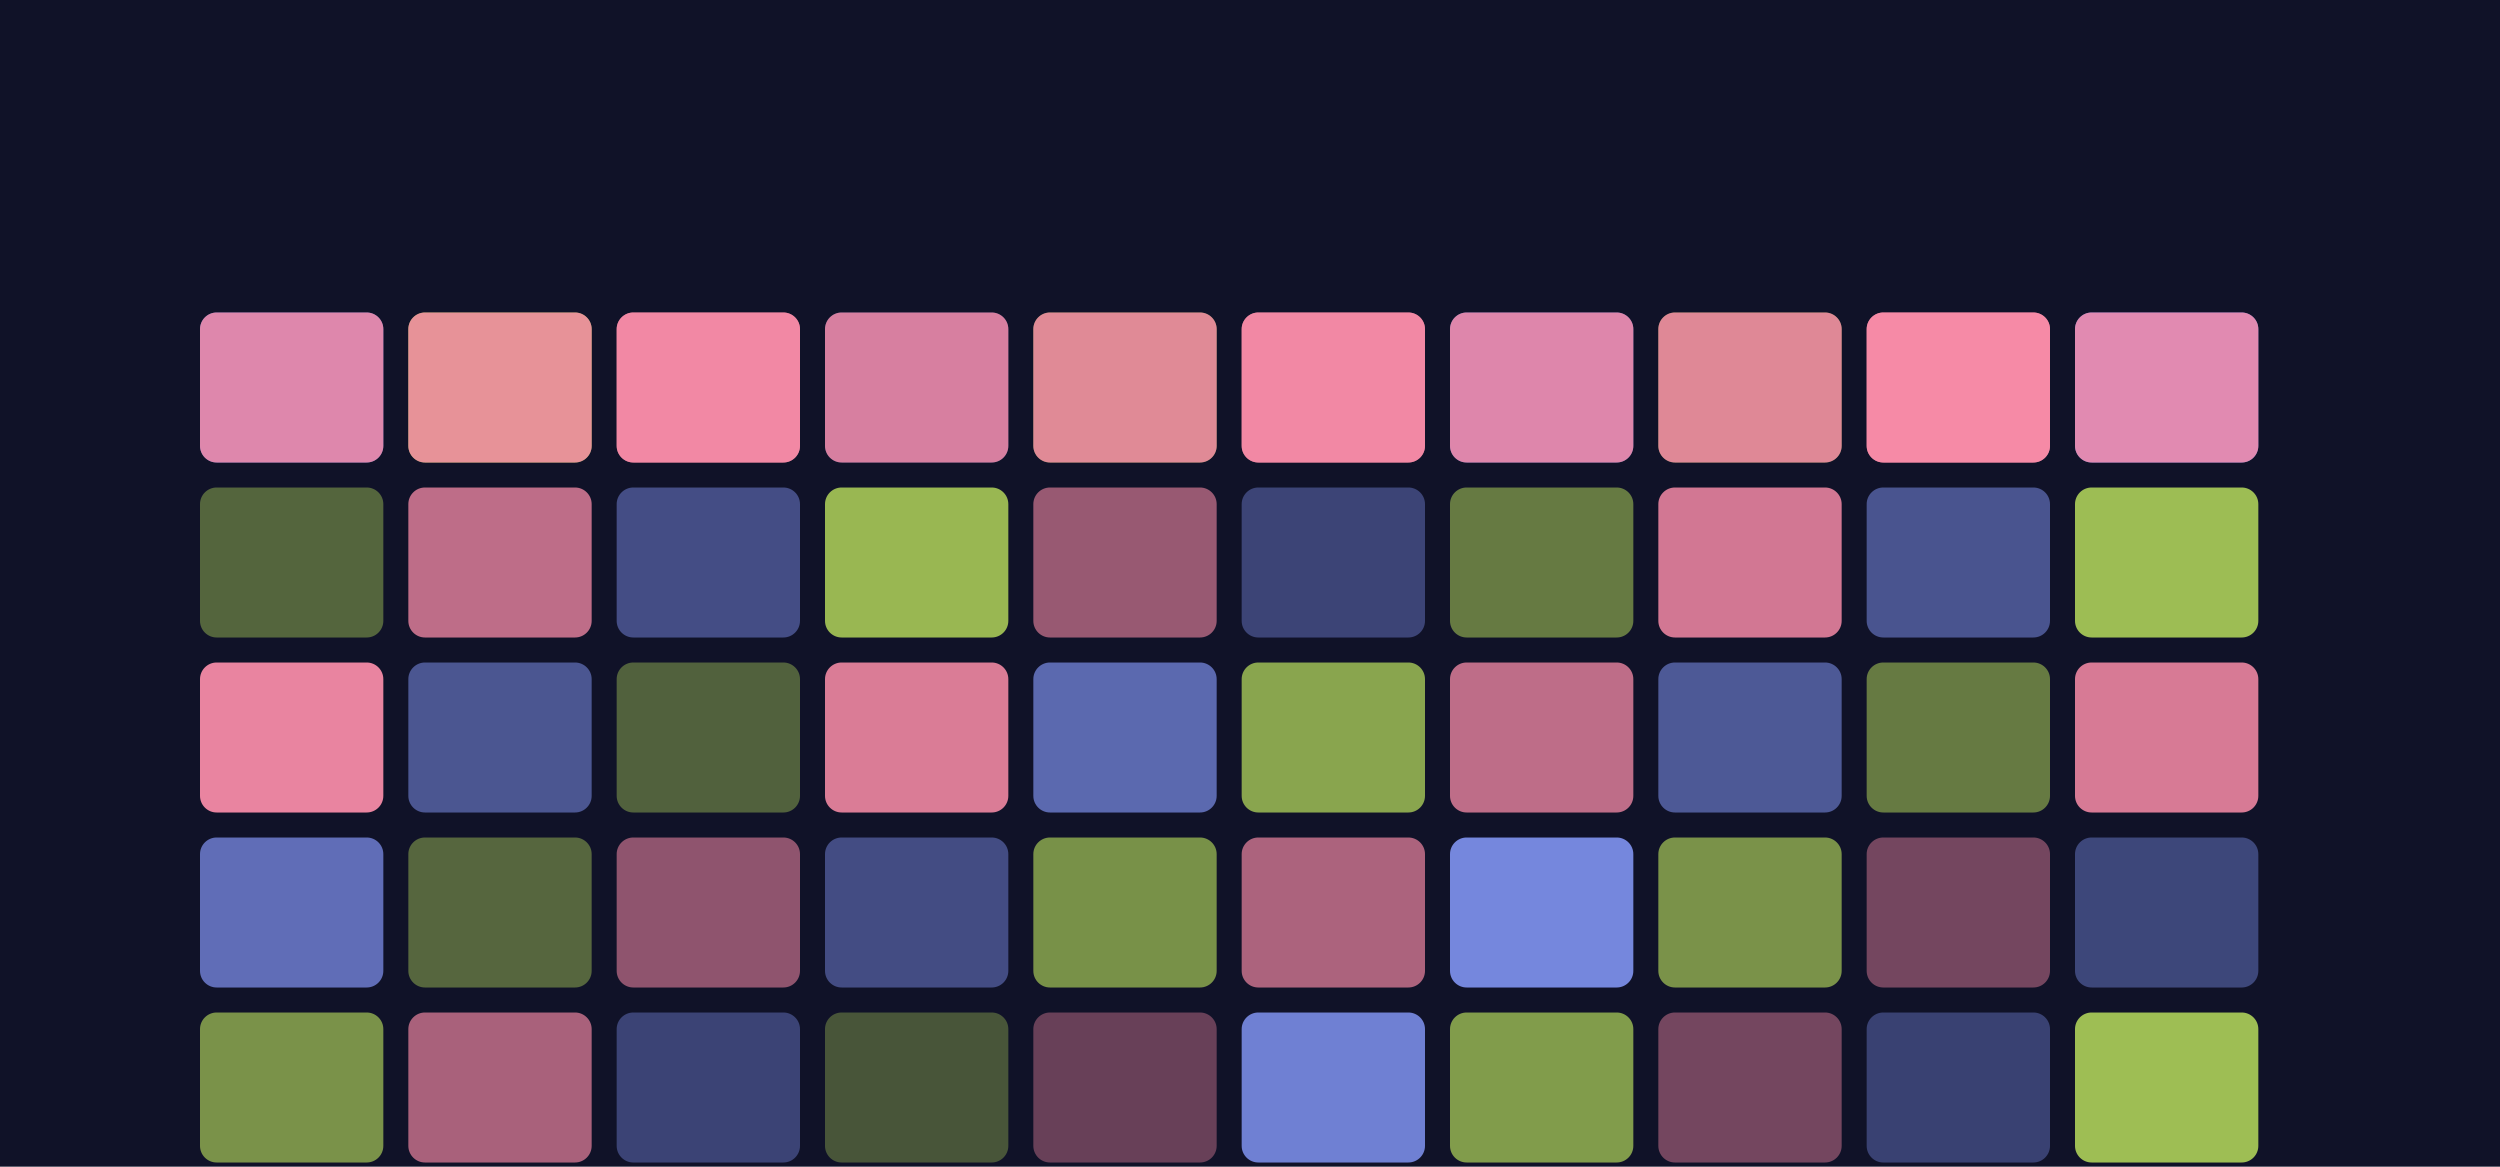
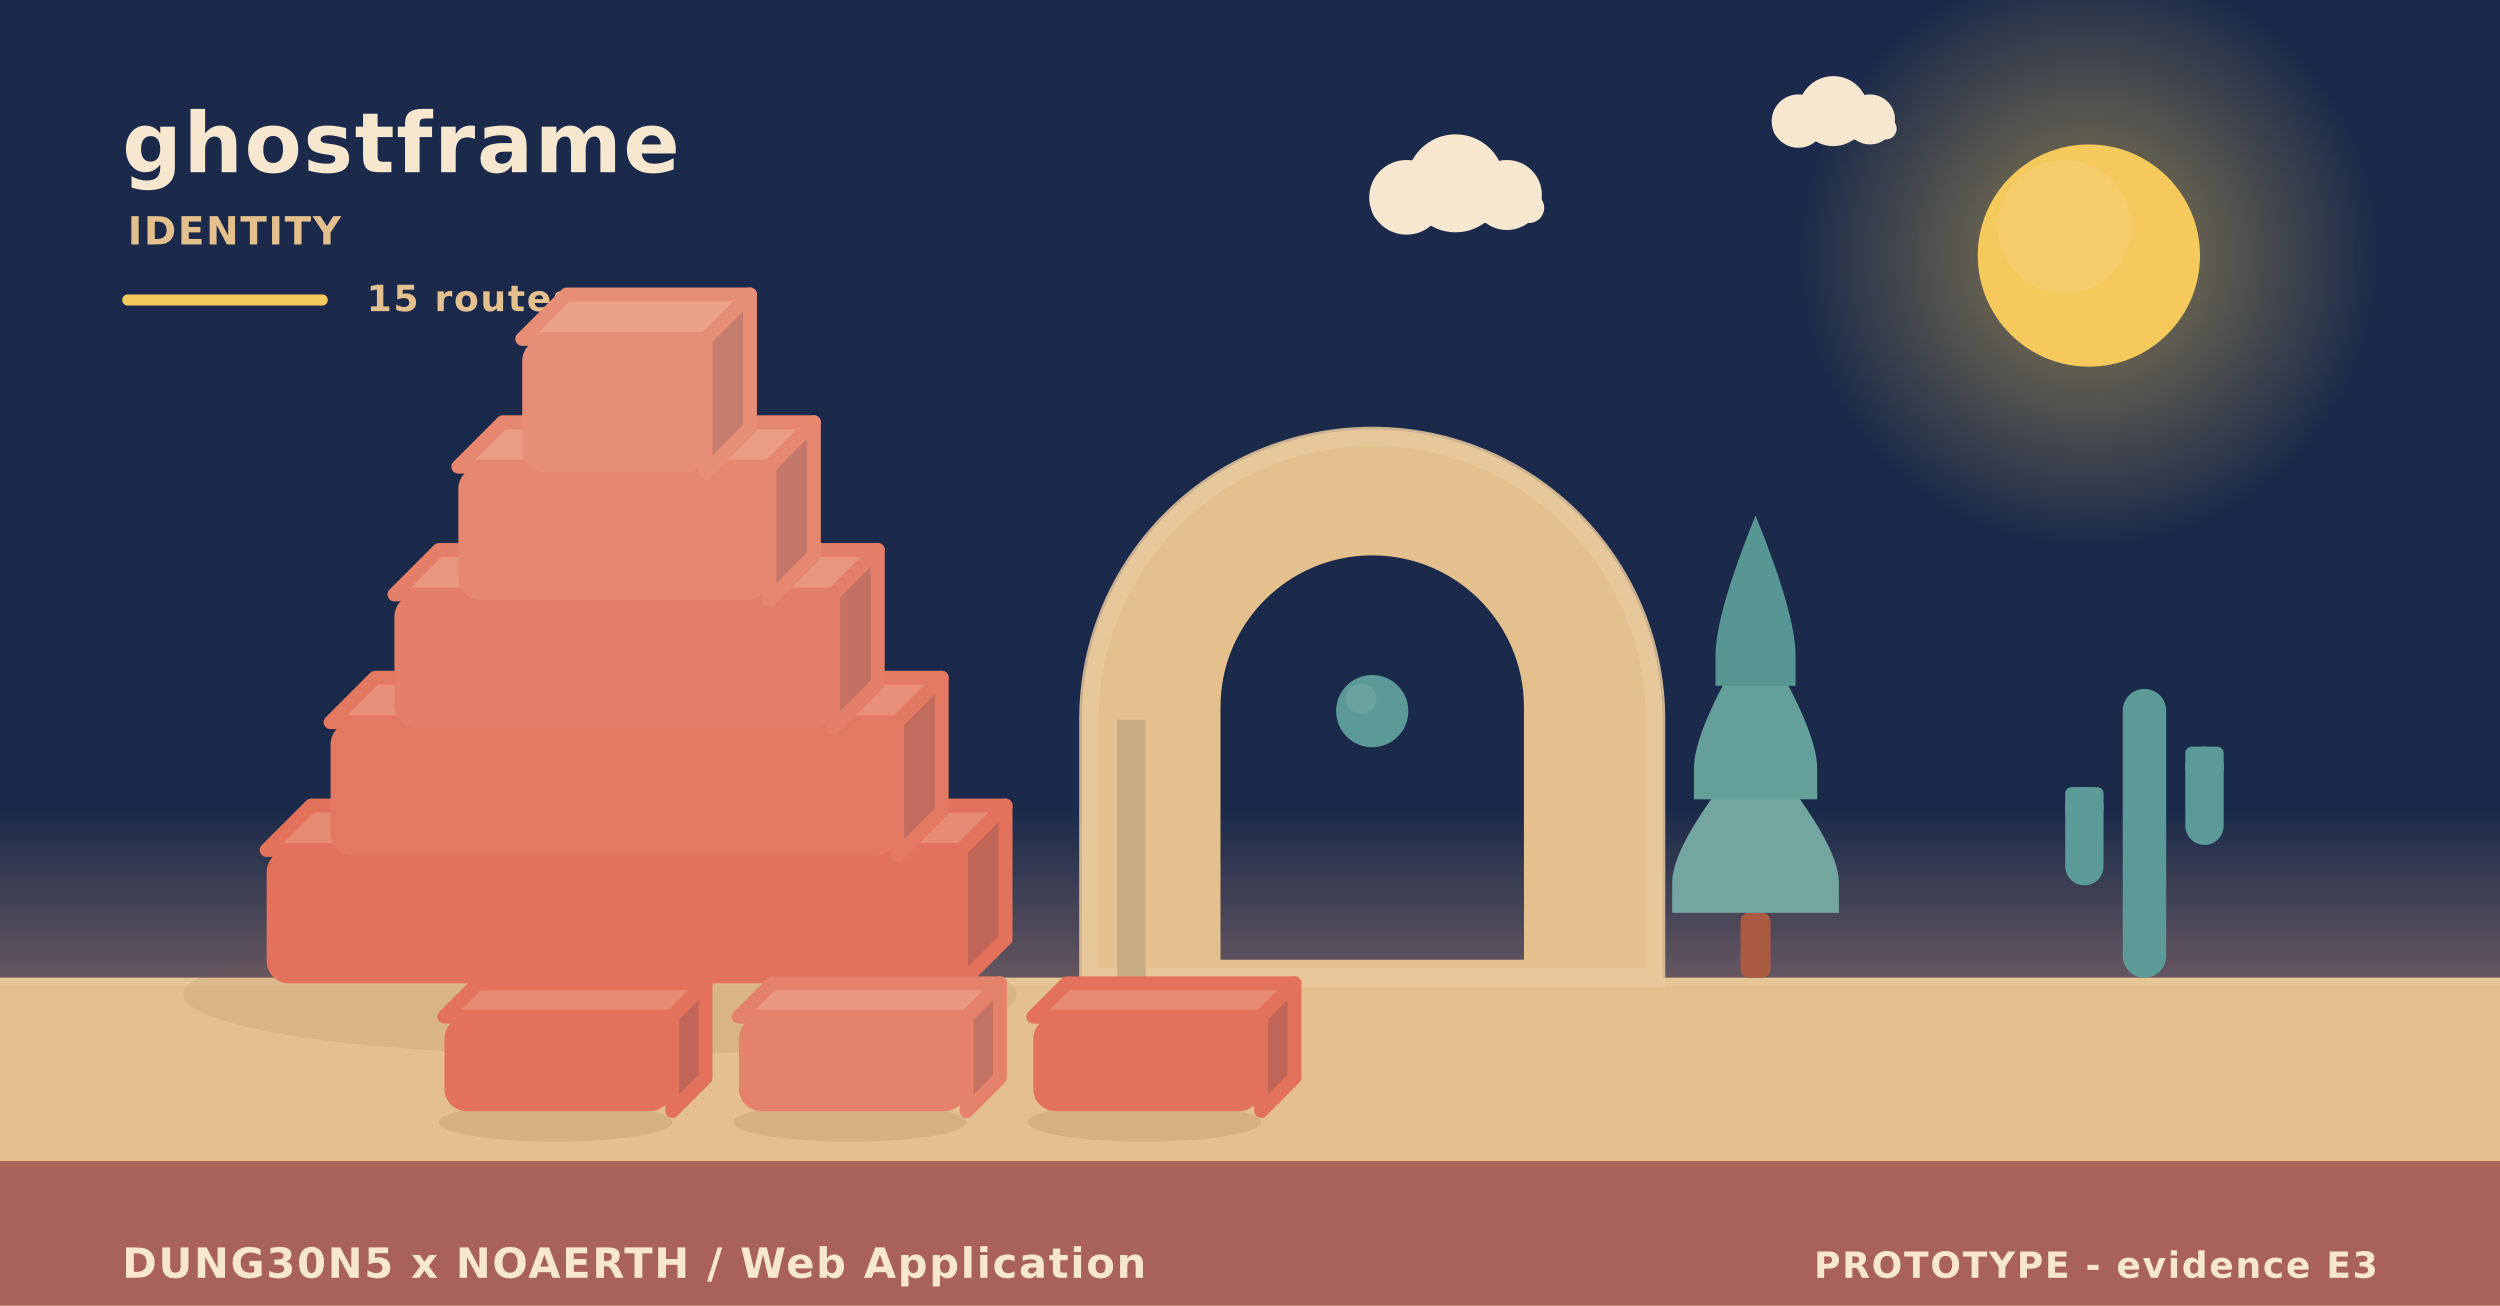
- <svg xmlns="http://www.w3.org/2000/svg" viewBox="0 0 1200 560" width="1200" height="560" role="img" aria-label="ghostframe hero">
-   <rect width="1200" height="560" fill="#101228" />
-   <defs>
-     <linearGradient id="gh" x1="0" y1="0" x2="1" y2="1">
-       <stop offset="0%" stop-color="#8093f1" />
-       <stop offset="100%" stop-color="#a7c957" />
-     </linearGradient>
-   </defs>
-   <rect x="96.00" y="150.00" width="88.00" height="72.00" rx="8.00" fill="#8093f1" opacity="0.68" />
-   <rect x="196.00" y="150.00" width="88.00" height="72.00" rx="8.00" fill="#a7c957" opacity="0.77" />
-   <rect x="296.00" y="150.00" width="88.00" height="72.00" rx="8.00" fill="#ff8fab" opacity="0.73" />
-   <rect x="396.00" y="150.00" width="88.00" height="72.00" rx="8.00" fill="#8093f1" opacity="0.37" />
-   <rect x="496.00" y="150.00" width="88.00" height="72.00" rx="8.00" fill="#a7c957" opacity="0.55" />
-   <rect x="596.00" y="150.00" width="88.00" height="72.00" rx="8.00" fill="#ff8fab" opacity="0.73" />
-   <rect x="696.00" y="150.00" width="88.00" height="72.00" rx="8.00" fill="#8093f1" opacity="0.65" />
-   <rect x="796.00" y="150.00" width="88.00" height="72.00" rx="8.00" fill="#a7c957" opacity="0.51" />
-   <rect x="896.00" y="150.00" width="88.00" height="72.00" rx="8.00" fill="#ff8fab" opacity="0.82" />
-   <rect x="996.00" y="150.00" width="88.00" height="72.00" rx="8.00" fill="#8093f1" opacity="0.79" />
-   <rect x="96.00" y="234.00" width="88.00" height="72.00" rx="8.00" fill="#a7c957" opacity="0.45" />
-   <rect x="196.00" y="234.00" width="88.00" height="72.00" rx="8.00" fill="#ff8fab" opacity="0.73" />
-   <rect x="296.00" y="234.00" width="88.00" height="72.00" rx="8.00" fill="#8093f1" opacity="0.46" />
-   <rect x="396.00" y="234.00" width="88.00" height="72.00" rx="8.00" fill="#a7c957" opacity="0.90" />
-   <rect x="496.00" y="234.00" width="88.00" height="72.00" rx="8.00" fill="#ff8fab" opacity="0.57" />
-   <rect x="596.00" y="234.00" width="88.00" height="72.00" rx="8.00" fill="#8093f1" opacity="0.39" />
-   <rect x="696.00" y="234.00" width="88.00" height="72.00" rx="8.00" fill="#a7c957" opacity="0.57" />
-   <rect x="796.00" y="234.00" width="88.00" height="72.00" rx="8.00" fill="#ff8fab" opacity="0.81" />
-   <rect x="896.00" y="234.00" width="88.00" height="72.00" rx="8.00" fill="#8093f1" opacity="0.51" />
-   <rect x="996.00" y="234.00" width="88.00" height="72.00" rx="8.00" fill="#a7c957" opacity="0.93" />
-   <rect x="96.00" y="318.00" width="88.00" height="72.00" rx="8.00" fill="#ff8fab" opacity="0.91" />
-   <rect x="196.00" y="318.00" width="88.00" height="72.00" rx="8.00" fill="#8093f1" opacity="0.52" />
-   <rect x="296.00" y="318.00" width="88.00" height="72.00" rx="8.00" fill="#a7c957" opacity="0.43" />
-   <rect x="396.00" y="318.00" width="88.00" height="72.00" rx="8.00" fill="#ff8fab" opacity="0.84" />
-   <rect x="496.00" y="318.00" width="88.00" height="72.00" rx="8.00" fill="#8093f1" opacity="0.67" />
-   <rect x="596.00" y="318.00" width="88.00" height="72.00" rx="8.00" fill="#a7c957" opacity="0.80" />
-   <rect x="696.00" y="318.00" width="88.00" height="72.00" rx="8.00" fill="#ff8fab" opacity="0.73" />
-   <rect x="796.00" y="318.00" width="88.00" height="72.00" rx="8.00" fill="#8093f1" opacity="0.55" />
-   <rect x="896.00" y="318.00" width="88.00" height="72.00" rx="8.00" fill="#a7c957" opacity="0.57" />
-   <rect x="996.00" y="318.00" width="88.00" height="72.00" rx="8.00" fill="#ff8fab" opacity="0.83" />
-   <rect x="96.00" y="402.00" width="88.00" height="72.00" rx="8.00" fill="#8093f1" opacity="0.71" />
-   <rect x="196.00" y="402.00" width="88.00" height="72.00" rx="8.00" fill="#a7c957" opacity="0.46" />
-   <rect x="296.00" y="402.00" width="88.00" height="72.00" rx="8.00" fill="#ff8fab" opacity="0.53" />
-   <rect x="396.00" y="402.00" width="88.00" height="72.00" rx="8.00" fill="#8093f1" opacity="0.45" />
-   <rect x="496.00" y="402.00" width="88.00" height="72.00" rx="8.00" fill="#a7c957" opacity="0.69" />
-   <rect x="596.00" y="402.00" width="88.00" height="72.00" rx="8.00" fill="#ff8fab" opacity="0.65" />
-   <rect x="696.00" y="402.00" width="88.00" height="72.00" rx="8.00" fill="#8093f1" opacity="0.90" />
-   <rect x="796.00" y="402.00" width="88.00" height="72.00" rx="8.00" fill="#a7c957" opacity="0.70" />
-   <rect x="896.00" y="402.00" width="88.00" height="72.00" rx="8.00" fill="#ff8fab" opacity="0.42" />
-   <rect x="996.00" y="402.00" width="88.00" height="72.00" rx="8.00" fill="#8093f1" opacity="0.41" />
-   <rect x="96.00" y="486.00" width="88.00" height="72.00" rx="8.00" fill="#a7c957" opacity="0.70" />
-   <rect x="196.00" y="486.00" width="88.00" height="72.00" rx="8.00" fill="#ff8fab" opacity="0.64" />
-   <rect x="296.00" y="486.00" width="88.00" height="72.00" rx="8.00" fill="#8093f1" opacity="0.38" />
-   <rect x="396.00" y="486.00" width="88.00" height="72.00" rx="8.00" fill="#a7c957" opacity="0.37" />
-   <rect x="496.00" y="486.00" width="88.00" height="72.00" rx="8.00" fill="#ff8fab" opacity="0.37" />
-   <rect x="596.00" y="486.00" width="88.00" height="72.00" rx="8.00" fill="#8093f1" opacity="0.85" />
-   <rect x="696.00" y="486.00" width="88.00" height="72.00" rx="8.00" fill="#a7c957" opacity="0.75" />
-   <rect x="796.00" y="486.00" width="88.00" height="72.00" rx="8.00" fill="#ff8fab" opacity="0.42" />
-   <rect x="896.00" y="486.00" width="88.00" height="72.00" rx="8.00" fill="#8093f1" opacity="0.37" />
-   <rect x="996.00" y="486.00" width="88.00" height="72.00" rx="8.00" fill="#a7c957" opacity="0.94" />
+ <svg xmlns="http://www.w3.org/2000/svg" width="900" height="470" viewBox="0 0 900 470" role="img" aria-label="ghostframe - identity">
+   <linearGradient id="skyh" x1="0" y1="0" x2="0" y2="1">
+     <stop offset="0" stop-color="#1b2a4a" />
+     <stop offset="0.62" stop-color="#1b2a4a" />
+     <stop offset="1" stop-color="#f3ad8a" />
+   </linearGradient>
+   <rect width="900" height="470" fill="url(#skyh)" />
+   <radialGradient id="sunh">
+     <stop offset="0.35" stop-color="#f5c95c" stop-opacity="0.34" />
+     <stop offset="1" stop-color="#f5c95c" stop-opacity="0" />
+   </radialGradient>
+   <circle cx="752" cy="92" r="104" fill="url(#sunh)" />
+   <circle cx="752" cy="92" r="40" fill="#f5c95c" />
+   <circle cx="743.2" cy="81.6" r="24" fill="#f5d27e" opacity="0.5" />
  <g>
-     <rect x="96.00" y="150.00" width="88.00" height="72.00" rx="8.00" fill="#ff8fab" opacity="0.80" />
-     <animate attributeName="opacity" values="0.25;1.0;0.25" dur="10.933s" begin="5.29s" repeatCount="indefinite" />
+     <circle cx="524" cy="66" r="17.64" fill="#f6e7ce" />
+     <circle cx="506.36" cy="71.04" r="13.44" fill="#f6e7ce" />
+     <circle cx="542.48" cy="70.2" r="12.6" fill="#f6e7ce" />
+     <rect x="493.76" y="69.36" width="62.16" height="10.92" rx="5.46" fill="#f6e7ce" />
+     <animateTransform attributeName="transform" type="translate" values="0 0;24 0;0 0" dur="36s" begin="0s" repeatCount="indefinite" />
  </g>
  <g>
-     <rect x="196.00" y="150.00" width="88.00" height="72.00" rx="8.00" fill="#ff8fab" opacity="0.80" />
-     <animate attributeName="opacity" values="0.25;1.0;0.25" dur="10.933s" begin="5.61s" repeatCount="indefinite" />
+     <circle cx="660" cy="40" r="12.6" fill="#f6e7ce" />
+     <circle cx="647.4" cy="43.6" r="9.6" fill="#f6e7ce" />
+     <circle cx="673.2" cy="43" r="9" fill="#f6e7ce" />
+     <rect x="638.4" y="42.4" width="44.4" height="7.8" rx="3.9" fill="#f6e7ce" />
+     <animateTransform attributeName="transform" type="translate" values="0 0;-18 0;0 0" dur="46s" begin="3s" repeatCount="indefinite" />
+   </g>
+   <rect x="0" y="352" width="900" height="118" fill="#e3c08d" />
+   <rect x="0" y="352" width="900" height="3" fill="#e6c596" />
+   <text x="44" y="62" font-family="Verdana,DejaVu Sans,sans-serif" font-size="30" font-weight="700" letter-spacing="0.6" fill="#f6e7ce" text-anchor="start">ghostframe</text>
+   <text x="46" y="88" font-family="Verdana,DejaVu Sans,sans-serif" font-size="14" font-weight="700" letter-spacing="0.6" fill="#e3c08d" text-anchor="start">IDENTITY</text>
+   <rect x="44" y="106" width="74" height="4" rx="2" fill="#f5c95c" />
+   <text x="132" y="112" font-family="Verdana,DejaVu Sans,sans-serif" font-size="13" font-weight="700" letter-spacing="0.6" fill="#e3c08d" text-anchor="start">15 routes</text>
+   <ellipse cx="216" cy="358" rx="150" ry="22" fill="rgba(138,90,68,0.11)" />
+   <g>
+     <path d="M96,306 L346,306 L362,290 L112,290 Z" fill="#e68c74" stroke="#e2725b" stroke-width="5" stroke-linejoin="round" />
+     <path d="M346,306 L362,290 L362,338 L346,354 Z" fill="#c06658" stroke="#e2725b" stroke-width="5" stroke-linejoin="round" />
+     <rect x="96" y="306" width="250" height="48" rx="8" fill="#e2725b" />
+     <animateTransform attributeName="transform" type="translate" values="0 10;0 0" dur="0.9s" begin="0s" fill="freeze" />
  </g>
  <g>
-     <rect x="296.00" y="150.00" width="88.00" height="72.00" rx="8.00" fill="#ff8fab" opacity="0.80" />
-     <animate attributeName="opacity" values="0.25;1.0;0.25" dur="10.933s" begin="5.93s" repeatCount="indefinite" />
+     <path d="M119,260 L323,260 L339,244 L135,244 Z" fill="#e7917a" stroke="#e37962" stroke-width="5" stroke-linejoin="round" />
+     <path d="M323,260 L339,244 L339,292 L323,308 Z" fill="#c16c5e" stroke="#e37962" stroke-width="5" stroke-linejoin="round" />
+     <rect x="119" y="260" width="204" height="48" rx="8" fill="#e37962" />
+     <animateTransform attributeName="transform" type="translate" values="0 10;0 0" dur="0.9s" begin="0.28s" fill="freeze" />
  </g>
  <g>
-     <rect x="396.00" y="150.00" width="88.00" height="72.00" rx="8.00" fill="#ff8fab" opacity="0.80" />
-     <animate attributeName="opacity" values="0.25;1.0;0.25" dur="10.933s" begin="6.25s" repeatCount="indefinite" />
+     <path d="M142,214 L300,214 L316,198 L158,198 Z" fill="#e8977f" stroke="#e48069" stroke-width="5" stroke-linejoin="round" />
+     <path d="M300,214 L316,198 L316,246 L300,262 Z" fill="#c27164" stroke="#e48069" stroke-width="5" stroke-linejoin="round" />
+     <rect x="142" y="214" width="158" height="48" rx="8" fill="#e48069" />
+     <animateTransform attributeName="transform" type="translate" values="0 10;0 0" dur="0.9s" begin="0.56s" fill="freeze" />
  </g>
  <g>
-     <rect x="496.00" y="150.00" width="88.00" height="72.00" rx="8.00" fill="#ff8fab" opacity="0.80" />
-     <animate attributeName="opacity" values="0.25;1.0;0.25" dur="10.933s" begin="6.57s" repeatCount="indefinite" />
+     <path d="M165,168 L277,168 L293,152 L181,152 Z" fill="#ea9c85" stroke="#e68770" stroke-width="5" stroke-linejoin="round" />
+     <path d="M277,168 L293,152 L293,200 L277,216 Z" fill="#c3776a" stroke="#e68770" stroke-width="5" stroke-linejoin="round" />
+     <rect x="165" y="168" width="112" height="48" rx="8" fill="#e68770" />
+     <animateTransform attributeName="transform" type="translate" values="0 10;0 0" dur="0.9s" begin="0.84s" fill="freeze" />
  </g>
  <g>
-     <rect x="596.00" y="150.00" width="88.00" height="72.00" rx="8.00" fill="#ff8fab" opacity="0.80" />
-     <animate attributeName="opacity" values="0.25;1.0;0.25" dur="10.933s" begin="6.89s" repeatCount="indefinite" />
+     <path d="M188,122 L254,122 L270,106 L204,106 Z" fill="#eaa28a" stroke="#e78e77" stroke-width="5" stroke-linejoin="round" />
+     <path d="M254,122 L270,106 L270,154 L254,170 Z" fill="#c47d6f" stroke="#e78e77" stroke-width="5" stroke-linejoin="round" />
+     <rect x="188" y="122" width="66" height="48" rx="8" fill="#e78e77" />
+     <animateTransform attributeName="transform" type="translate" values="0 10;0 0" dur="0.9s" begin="1.12s" fill="freeze" />
  </g>
+   <path d="M392,352 L392,259.12 A102,102 0 0 1 596,259.12 L596,352 Z M436.88,348 L436.88,254.55 A57.12,57.12 0 0 1 551.12,254.55 L551.12,348 Z" fill="#e3c08d" fill-rule="evenodd" stroke="#e3c08d" stroke-width="5" stroke-linejoin="round" />
+   <path d="M392,352 L392,259.12 A102,102 0 0 1 596,259.12 L596,352 Z" fill="none" stroke="#e8c99d" stroke-width="7" stroke-linecap="round" opacity="0.85" />
+   <rect x="402.2" y="259.12" width="10.2" height="92.88" fill="#c7ab84" />
  <g>
-     <rect x="696.00" y="150.00" width="88.00" height="72.00" rx="8.00" fill="#ff8fab" opacity="0.80" />
-     <animate attributeName="opacity" values="0.25;1.0;0.25" dur="10.933s" begin="7.21s" repeatCount="indefinite" />
+     <circle cx="494" cy="256" r="13" fill="#5b9a97" />
+     <circle cx="490.1" cy="251.58" r="5.46" fill="#7aa9a2" opacity="0.55" />
+     <animate attributeName="opacity" values="0.78;1;0.78" dur="5.2s" begin="0s" repeatCount="indefinite" />
  </g>
+   <rect x="626.6" y="328.64" width="10.8" height="23.36" rx="3" fill="#ac5b43" />
+   <path d="M632,267.32 Q602,302.89 602,317.6 Q602,328.64 602,328.64 L662,328.64 Q662,328.64 662,317.6 Q662,302.89 632,267.32 Z" fill="#74a6a0" />
+   <path d="M632,226.44 Q609.8,262.01 609.8,276.72 Q609.8,287.76 609.8,287.76 L654.2,287.76 Q654.2,287.76 654.2,276.72 Q654.2,262.01 632,226.44 Z" fill="#649f9a" />
+   <path d="M632,185.56 Q617.6,221.13 617.6,235.84 Q617.6,246.88 617.6,246.88 L646.4,246.88 Q646.4,246.88 646.4,235.84 Q646.4,221.13 632,185.56 Z" fill="#589694" />
+   <rect x="764.18" y="248" width="15.64" height="104" rx="7.82" fill="#5b9a97" />
+   <rect x="743.48" y="283.36" width="13.8" height="35.36" rx="6.9" fill="#5b9a97" />
+   <rect x="743.48" y="283.36" width="13.8" height="10.4" rx="2.3" fill="#5b9a97" />
+   <rect x="786.72" y="268.8" width="13.8" height="35.36" rx="6.9" fill="#5b9a97" />
+   <rect x="786.72" y="268.8" width="13.8" height="10.4" rx="2.3" fill="#5b9a97" />
+   <ellipse cx="200" cy="404" rx="42" ry="7" fill="rgba(138,90,68,0.15)" />
  <g>
-     <rect x="796.00" y="150.00" width="88.00" height="72.00" rx="8.00" fill="#ff8fab" opacity="0.80" />
-     <animate attributeName="opacity" values="0.25;1.0;0.25" dur="10.933s" begin="7.53s" repeatCount="indefinite" />
+     <path d="M160,366 L242,366 L254,354 L172,354 Z" fill="#e68c74" stroke="#e2725b" stroke-width="5" stroke-linejoin="round" />
+     <path d="M242,366 L254,354 L254,388 L242,400 Z" fill="#c06658" stroke="#e2725b" stroke-width="5" stroke-linejoin="round" />
+     <rect x="160" y="366" width="82" height="34" rx="8" fill="#e2725b" />
+     <animateTransform attributeName="transform" type="translate" values="0 10;0 0" dur="0.7s" begin="0.8s" fill="freeze" />
  </g>
+   <ellipse cx="306" cy="404" rx="42" ry="7" fill="rgba(138,90,68,0.15)" />
  <g>
-     <rect x="896.00" y="150.00" width="88.00" height="72.00" rx="8.00" fill="#ff8fab" opacity="0.80" />
-     <animate attributeName="opacity" values="0.25;1.0;0.25" dur="10.933s" begin="7.85s" repeatCount="indefinite" />
+     <path d="M266,366 L348,366 L360,354 L278,354 Z" fill="#e99881" stroke="#e5826b" stroke-width="5" stroke-linejoin="round" />
+     <path d="M348,366 L360,354 L360,388 L348,400 Z" fill="#c37365" stroke="#e5826b" stroke-width="5" stroke-linejoin="round" />
+     <rect x="266" y="366" width="82" height="34" rx="8" fill="#e5826b" />
+     <animateTransform attributeName="transform" type="translate" values="0 10;0 0" dur="0.7s" begin="0.95s" fill="freeze" />
  </g>
+   <ellipse cx="412" cy="404" rx="42" ry="7" fill="rgba(138,90,68,0.15)" />
  <g>
-     <rect x="996.00" y="150.00" width="88.00" height="72.00" rx="8.00" fill="#ff8fab" opacity="0.80" />
-     <animate attributeName="opacity" values="0.25;1.0;0.25" dur="10.933s" begin="8.17s" repeatCount="indefinite" />
+     <path d="M372,366 L454,366 L466,354 L384,354 Z" fill="#e68c74" stroke="#e2725b" stroke-width="5" stroke-linejoin="round" />
+     <path d="M454,366 L466,354 L466,388 L454,400 Z" fill="#c06658" stroke="#e2725b" stroke-width="5" stroke-linejoin="round" />
+     <rect x="372" y="366" width="82" height="34" rx="8" fill="#e2725b" />
+     <animateTransform attributeName="transform" type="translate" values="0 10;0 0" dur="0.7s" begin="1.1s" fill="freeze" />
  </g>
+   <rect x="0" y="418" width="900" height="52" rx="0" fill="#a65c56" opacity="0.94" />
+   <text x="44" y="460" font-family="Verdana,DejaVu Sans,sans-serif" font-size="15" font-weight="700" letter-spacing="0.6" fill="#f6e7ce" text-anchor="start">DUNG30N5 x NOAERTH  /  Web Application</text>
+   <text x="856" y="460" font-family="Verdana,DejaVu Sans,sans-serif" font-size="13" font-weight="700" letter-spacing="0.6" fill="#f6e7ce" text-anchor="end">PROTOTYPE  -  evidence E3</text>
</svg>
